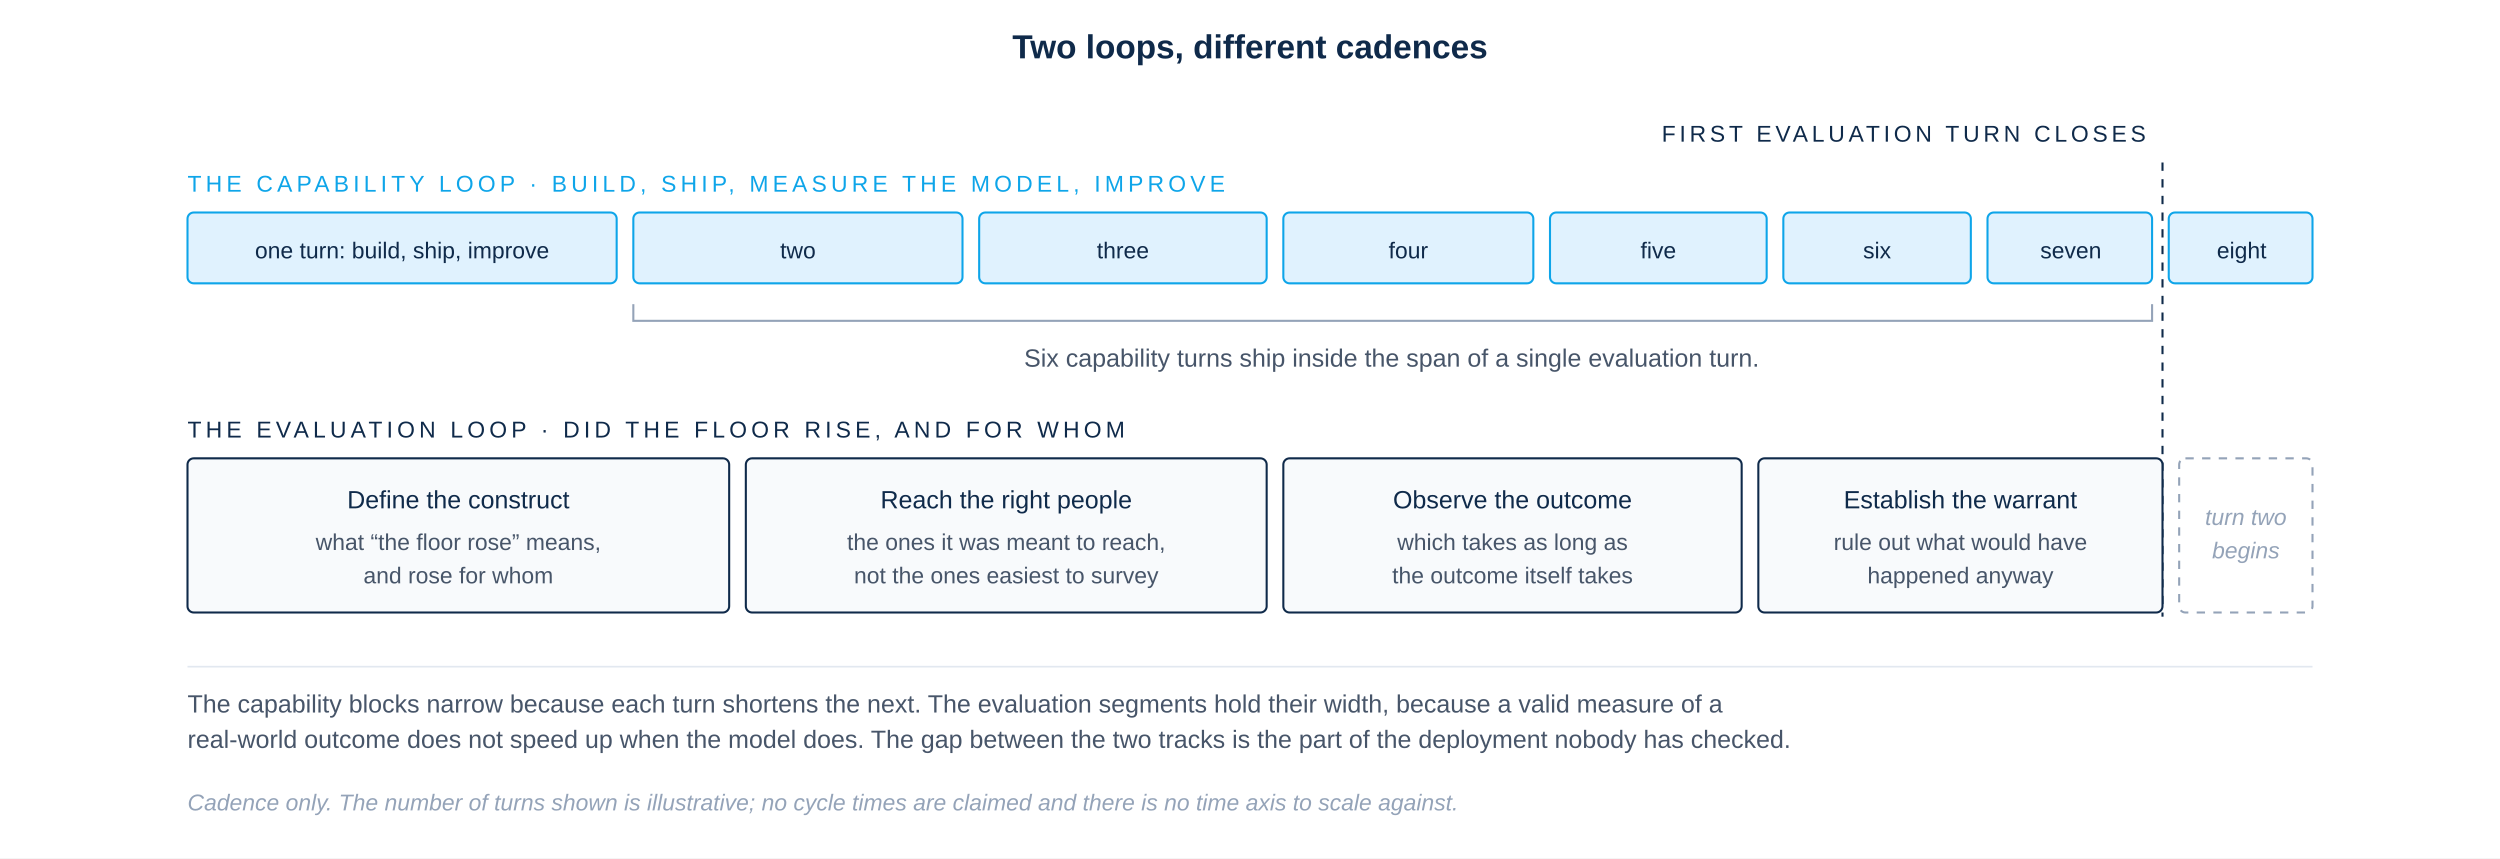
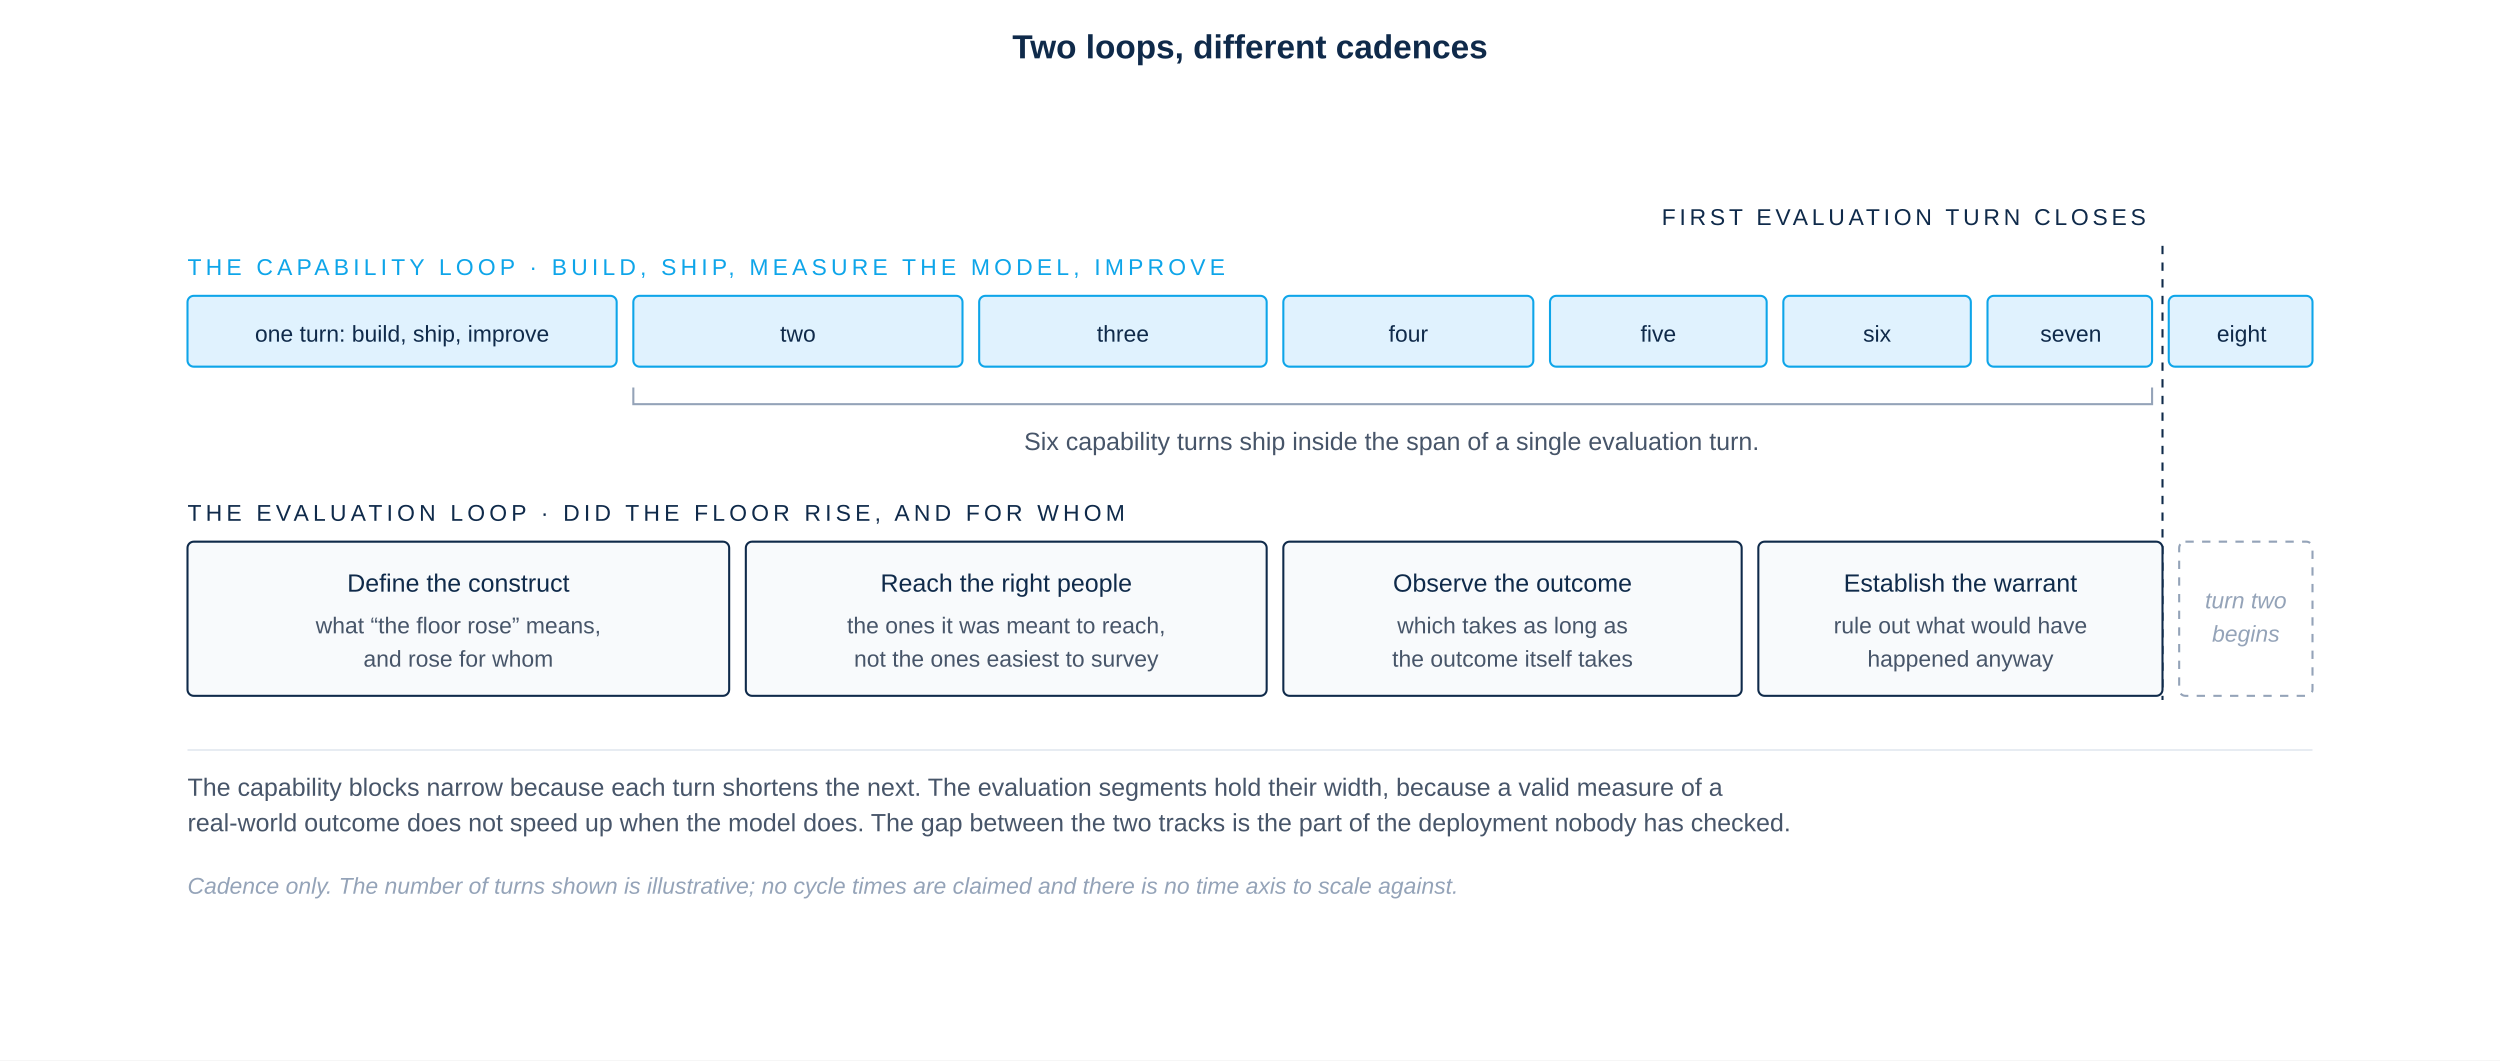
- <svg xmlns="http://www.w3.org/2000/svg" viewBox="0 -110 1200 412" role="img">
-   <rect x="0" y="-110" width="1200" height="412" fill="#FFFFFF" />
+ <svg xmlns="http://www.w3.org/2000/svg" viewBox="0 -110 1200 509" role="img">
+   <rect x="0" y="-110" width="1200" height="509" fill="#FFFFFF" />
  <text x="600" y="-82" font-family="-apple-system, BlinkMacSystemFont, 'Helvetica Neue', Arial, sans-serif" font-size="16" font-weight="700" fill="#0F2A4A" text-anchor="middle">Two loops, different cadences</text>
-   <g transform="translate(0, -218)">
+   <g transform="translate(0, -178)">
    <text x="1030" y="176" font-family="-apple-system, BlinkMacSystemFont, 'Helvetica Neue', Arial, sans-serif" font-size="11" font-weight="500" letter-spacing="1.8" fill="#0F2A4A" text-anchor="end">FIRST EVALUATION TURN CLOSES</text>
    <line x1="1038" y1="186" x2="1038" y2="404" stroke="#0F2A4A" stroke-width="1" stroke-dasharray="4 4" />
    <text x="90" y="200" font-family="-apple-system, BlinkMacSystemFont, 'Helvetica Neue', Arial, sans-serif" font-size="11" font-weight="500" letter-spacing="2" fill="#0EA5E9">THE CAPABILITY LOOP  ·  BUILD, SHIP, MEASURE THE MODEL, IMPROVE</text>
    <g fill="#E0F2FE" stroke="#0EA5E9" stroke-width="1">
      <rect x="90" y="210" width="206" height="34" rx="3" />
      <rect x="304" y="210" width="158" height="34" rx="3" />
      <rect x="470" y="210" width="138" height="34" rx="3" />
      <rect x="616" y="210" width="120" height="34" rx="3" />
      <rect x="744" y="210" width="104" height="34" rx="3" />
      <rect x="856" y="210" width="90" height="34" rx="3" />
      <rect x="954" y="210" width="79" height="34" rx="3" />
      <rect x="1041" y="210" width="69" height="34" rx="3" />
    </g>
    <text x="193" y="232" font-family="-apple-system, BlinkMacSystemFont, 'Helvetica Neue', Arial, sans-serif" font-size="11" fill="#0F2A4A" text-anchor="middle">one turn: build, ship, improve</text>
    <g font-family="-apple-system, BlinkMacSystemFont, 'Helvetica Neue', Arial, sans-serif" font-size="11" fill="#0F2A4A" text-anchor="middle">
      <text x="383" y="232">two</text>
      <text x="539" y="232">three</text>
      <text x="676" y="232">four</text>
      <text x="796" y="232">five</text>
      <text x="901" y="232">six</text>
      <text x="994" y="232">seven</text>
      <text x="1076" y="232">eight</text>
    </g>
    <path d="M 304 254 L 304 262 L 1033 262 L 1033 254" fill="none" stroke="#94A3B8" stroke-width="1" />
    <text x="668" y="284" font-family="-apple-system, BlinkMacSystemFont, 'Helvetica Neue', Arial, sans-serif" font-size="12" fill="#475569" text-anchor="middle">Six capability turns ship inside the span of a single evaluation turn.</text>
    <text x="90" y="318" font-family="-apple-system, BlinkMacSystemFont, 'Helvetica Neue', Arial, sans-serif" font-size="11" font-weight="500" letter-spacing="2" fill="#0F2A4A">THE EVALUATION LOOP  ·  DID THE FLOOR RISE, AND FOR WHOM</text>
    <g fill="#F8FAFC" stroke="#0F2A4A" stroke-width="1">
      <rect x="90" y="328" width="260" height="74" rx="3" />
      <rect x="358" y="328" width="250" height="74" rx="3" />
      <rect x="616" y="328" width="220" height="74" rx="3" />
      <rect x="844" y="328" width="194" height="74" rx="3" />
    </g>
    <rect x="1046" y="328" width="64" height="74" rx="3" fill="#FFFFFF" stroke="#94A3B8" stroke-width="1" stroke-dasharray="4 4" />
    <g font-family="-apple-system, BlinkMacSystemFont, 'Helvetica Neue', Arial, sans-serif" font-size="12" font-weight="500" fill="#0F2A4A" text-anchor="middle">
      <text x="220" y="352">Define the construct</text>
      <text x="483" y="352">Reach the right people</text>
      <text x="726" y="352">Observe the outcome</text>
      <text x="941" y="352">Establish the warrant</text>
    </g>
    <g font-family="-apple-system, BlinkMacSystemFont, 'Helvetica Neue', Arial, sans-serif" font-size="11" fill="#475569" text-anchor="middle">
      <text x="220" y="372">what “the floor rose” means,</text>
      <text x="220" y="388">and rose for whom</text>
      <text x="483" y="372">the ones it was meant to reach,</text>
      <text x="483" y="388">not the ones easiest to survey</text>
      <text x="726" y="372">which takes as long as</text>
      <text x="726" y="388">the outcome itself takes</text>
      <text x="941" y="372">rule out what would have</text>
      <text x="941" y="388">happened anyway</text>
    </g>
    <text x="1078" y="360" font-family="-apple-system, BlinkMacSystemFont, 'Helvetica Neue', Arial, sans-serif" font-size="11" font-style="italic" fill="#94A3B8" text-anchor="middle">turn two</text>
    <text x="1078" y="376" font-family="-apple-system, BlinkMacSystemFont, 'Helvetica Neue', Arial, sans-serif" font-size="11" font-style="italic" fill="#94A3B8" text-anchor="middle">begins</text>
    <line x1="90" y1="428" x2="1110" y2="428" stroke="#E2E8F0" stroke-width="0.8" />
    <text x="90" y="450" font-family="-apple-system, BlinkMacSystemFont, 'Helvetica Neue', Arial, sans-serif" font-size="12" fill="#475569">The capability blocks narrow because each turn shortens the next. The evaluation segments hold their width, because a valid measure of a</text>
    <text x="90" y="467" font-family="-apple-system, BlinkMacSystemFont, 'Helvetica Neue', Arial, sans-serif" font-size="12" fill="#475569">real-world outcome does not speed up when the model does. The gap between the two tracks is the part of the deployment nobody has checked.</text>
    <text x="90" y="497" font-family="-apple-system, BlinkMacSystemFont, 'Helvetica Neue', Arial, sans-serif" font-size="11" font-style="italic" fill="#94A3B8">Cadence only. The number of turns shown is illustrative; no cycle times are claimed and there is no time axis to scale against.</text>
  </g>
</svg>
